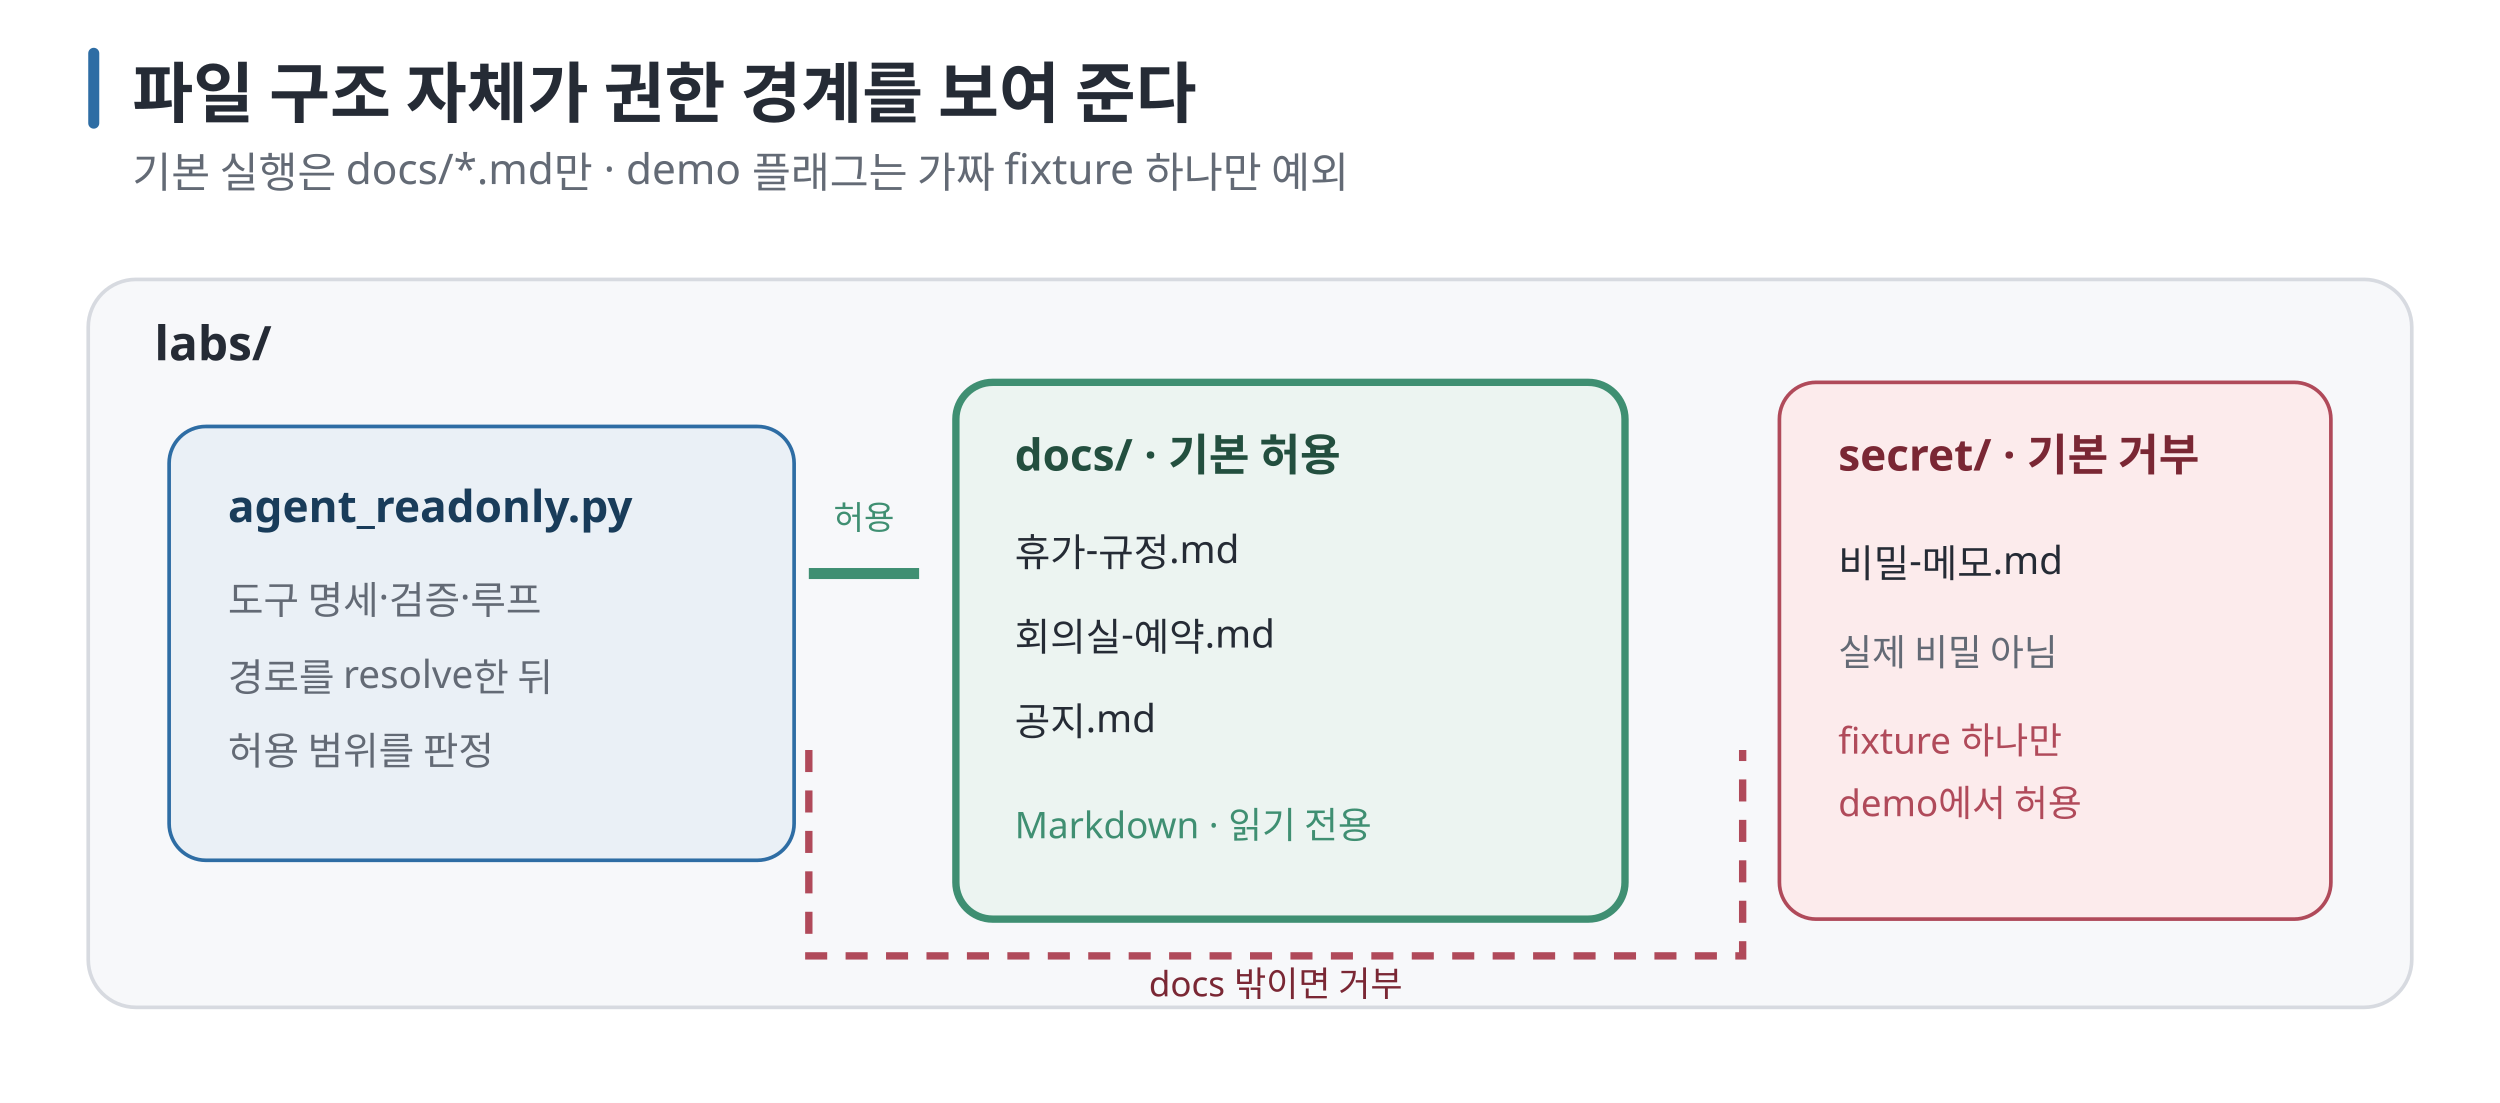
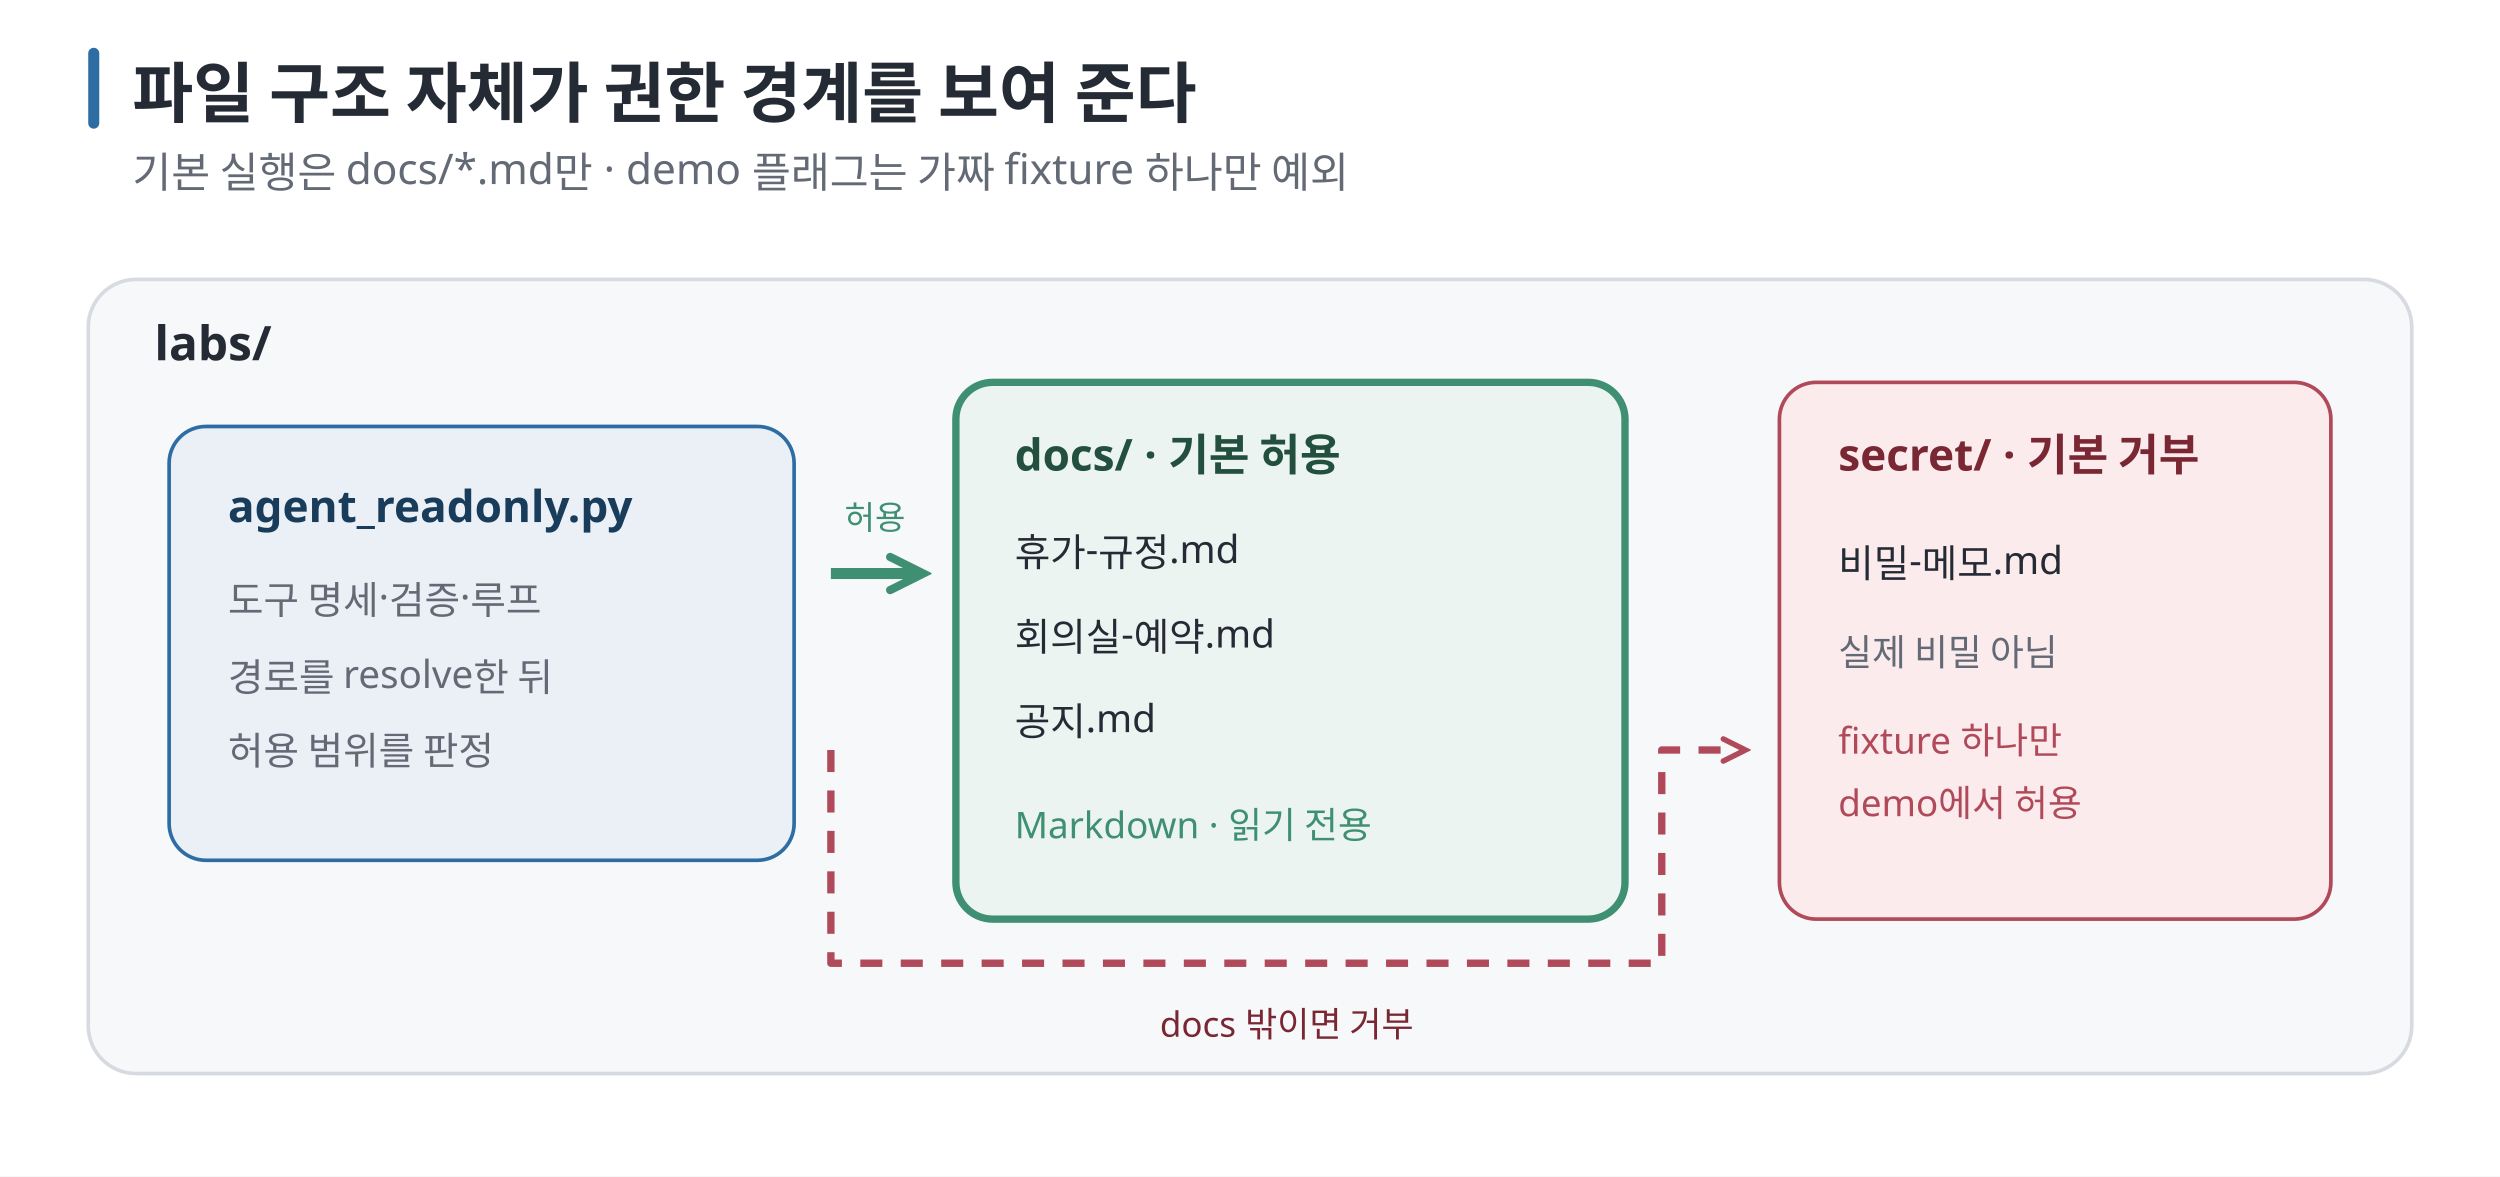
- <svg xmlns="http://www.w3.org/2000/svg" viewBox="0 0 680 300" width="680" height="300" role="img" style="font-family:Pretendard,'Apple SD Gothic Neo','Malgun Gothic','Noto Sans KR',sans-serif">
-   <rect width="680" height="300" fill="#fff" />
+ <svg xmlns="http://www.w3.org/2000/svg" viewBox="0 0 680 320" width="680" height="320" role="img" style="font-family:Pretendard,'Apple SD Gothic Neo','Malgun Gothic','Noto Sans KR',sans-serif">
+   <defs>
+     <marker id="ah-allow" viewBox="0 0 12 12" refX="9" refY="6" markerWidth="13.5" markerHeight="13.5" markerUnits="userSpaceOnUse" orient="auto">
+       <path d="M2 2 L10 6 L2 10" fill="none" stroke="#3F8F72" stroke-width="2" stroke-linecap="round" />
+     </marker>
+     <marker id="ah-deny" viewBox="0 0 12 12" refX="9" refY="6" markerWidth="9" markerHeight="9" markerUnits="userSpaceOnUse" orient="auto">
+       <path d="M2 2 L10 6 L2 10" fill="none" stroke="#B04A5A" stroke-width="2" stroke-linecap="round" />
+     </marker>
+   </defs>
+   <rect width="680" height="320" fill="#fff" />
  <rect x="24" y="13" width="3" height="22" rx="1.5" fill="#2E6DA4" />
  <text x="36" y="24" font-size="18" font-weight="700" fill="#252B35" dominant-baseline="central">파일 구조 자체가 권한 경계를 보여 준다</text>
  <text x="36" y="46" font-size="11.5" fill="#636A75" dominant-baseline="central">기본 실행은 docs/*.md만 · demo 플래그는 가짜 fixture 하나만 예외</text>
-   <rect x="24" y="76" width="632" height="198" rx="13" fill="#F7F8FA" stroke="#D7DAE0" />
+   <rect x="24" y="76" width="632" height="216" rx="13" fill="#F7F8FA" stroke="#D7DAE0" />
  <text x="42" y="98" font-size="13" font-weight="700" fill="#252B35">labs/</text>
  <rect x="46" y="116" width="170" height="118" rx="10" fill="#EAF0F6" stroke="#2E6DA4" />
  <text x="62" y="142" font-size="12" font-weight="700" fill="#193C5A">agent_readonly.py</text>
  <text x="62" y="167" font-size="10.5" fill="#636A75">도구 명세·검증·루프</text>
  <text x="62" y="188" font-size="10.5" fill="#636A75">경로를 resolve한 뒤</text>
  <text x="62" y="208" font-size="10.5" fill="#636A75">허용 범위를 판정</text>
  <rect x="260" y="104" width="182" height="146" rx="10" fill="#ECF4F1" stroke="#3F8F72" stroke-width="2" />
  <text x="276" y="128" font-size="12" font-weight="700" fill="#234F3F">docs/ · 기본 허용</text>
  <text x="276" y="154" font-size="10.5" fill="#252B35">휴가-규정.md</text>
  <text x="276" y="177" font-size="10.5" fill="#252B35">회의실-예약.md</text>
  <text x="276" y="200" font-size="10.5" fill="#252B35">공지.md</text>
  <text x="276" y="228" font-size="10" fill="#3F8F72">Markdown · 읽기 전용</text>
  <rect x="484" y="104" width="150" height="146" rx="10" fill="#FCEBEC" stroke="#B04A5A" />
  <text x="500" y="128" font-size="12" font-weight="700" fill="#7A2734">secret/ · 기본 거부</text>
  <text x="500" y="157" font-size="10.5" fill="#252B35">비밀-메모.md</text>
  <text x="500" y="181" font-size="10" fill="#636A75">실제 비밀 아님</text>
  <text x="500" y="205" font-size="10" fill="#B04A5A">fixture 하나만</text>
  <text x="500" y="222" font-size="10" fill="#B04A5A">demo에서 허용</text>
-   <path d="M220 156 H250" stroke="#3F8F72" stroke-width="3" />
-   <text x="235" y="144" text-anchor="middle" font-size="9" fill="#3F8F72">허용</text>
-   <path d="M220 204 V260 H474 V204" fill="none" stroke="#B04A5A" stroke-width="2" stroke-dasharray="6 5" />
-   <text x="347" y="271" text-anchor="middle" font-size="9.5" fill="#7A2734">docs 밖이면 거부</text>
+   <path d="M226 156 H250" fill="none" stroke="#3F8F72" stroke-width="3" marker-end="url(#ah-allow)" />
+   <text x="238" y="144" text-anchor="middle" font-size="9" fill="#3F8F72">허용</text>
+   <path d="M226 204 V262 H452 V204 H474" fill="none" stroke="#B04A5A" stroke-width="2" stroke-dasharray="6 5" stroke-linejoin="round" marker-end="url(#ah-deny)" />
+   <text x="350" y="282" text-anchor="middle" font-size="9.5" fill="#7A2734">docs 밖이면 거부</text>
</svg>
